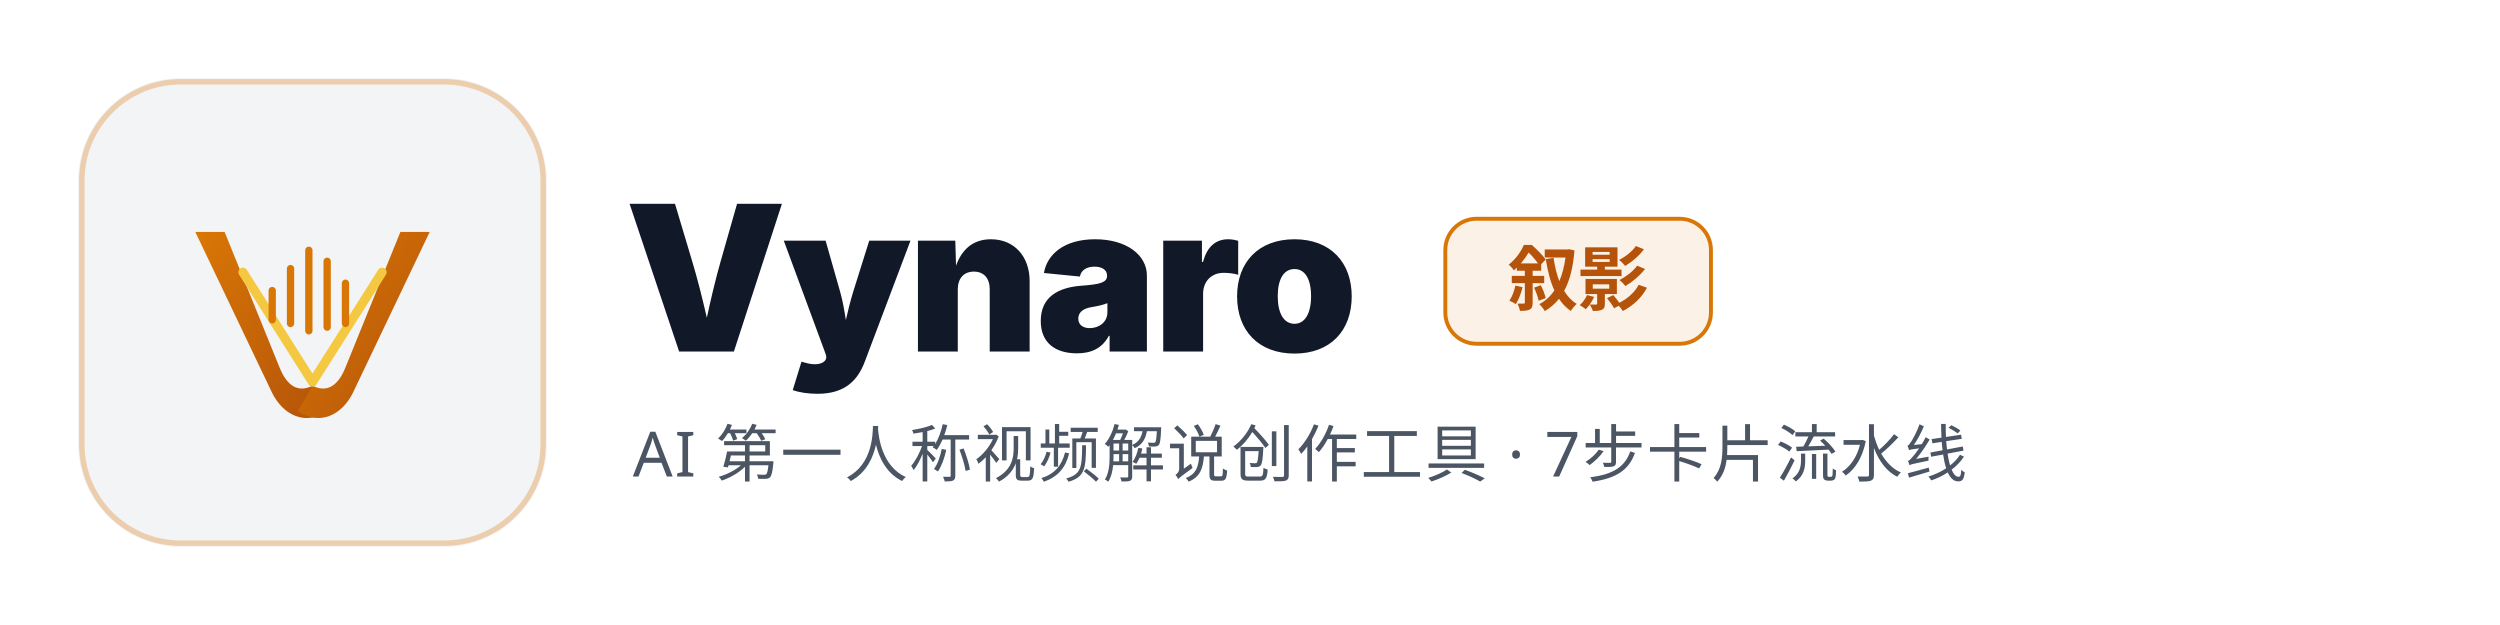
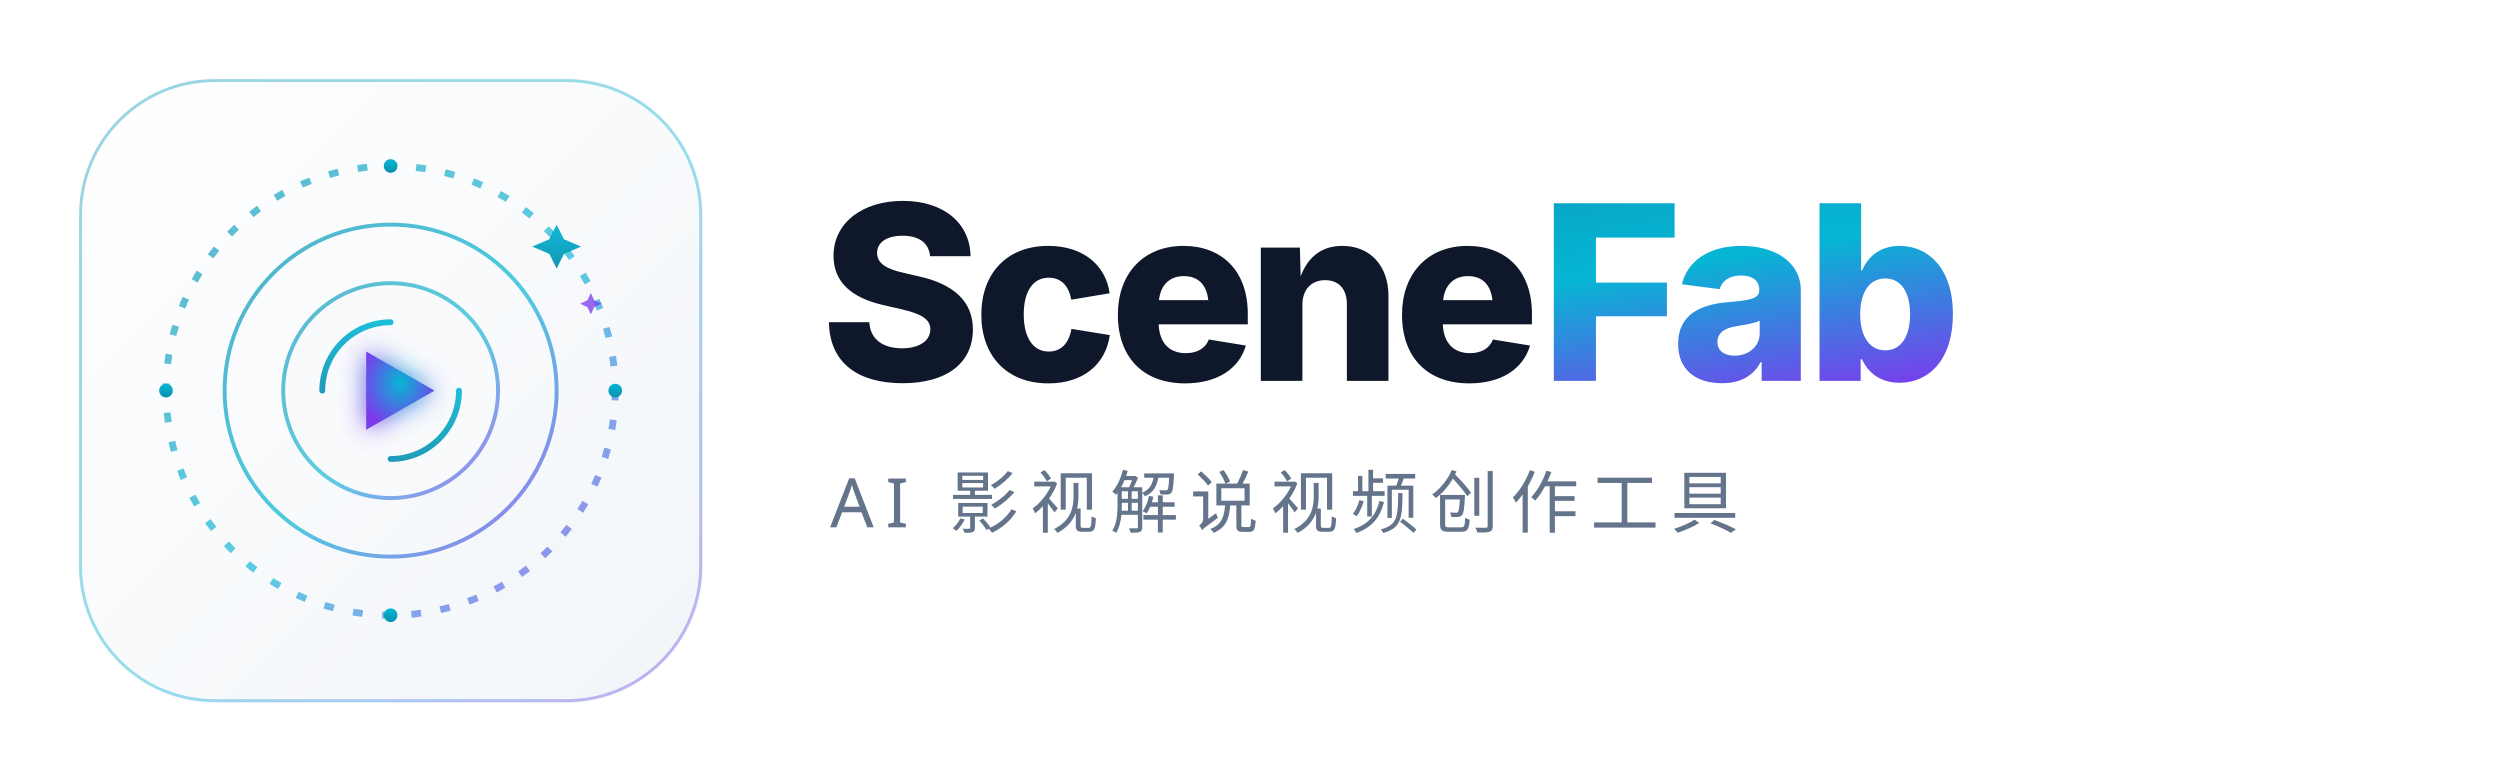
- <svg xmlns="http://www.w3.org/2000/svg" viewBox="0 0 640 160" role="img" aria-label="Vynaro horizontal logo light">
+ <svg xmlns="http://www.w3.org/2000/svg" viewBox="0 0 512 160" role="img" aria-label="SceneFab — AI 影视解说视频创作工具 (light)">
  <defs>
-     <linearGradient id="hzGoldLight" x1="0%" y1="0%" x2="100%" y2="100%">
-       <stop offset="0%" stop-color="#D97706" />
-       <stop offset="100%" stop-color="#B45309" />
+     <linearGradient id="bgHLight" x1="0%" y1="0%" x2="100%" y2="100%">
+       <stop offset="0%" stop-color="#ffffff" />
+       <stop offset="100%" stop-color="#f1f5f9" />
    </linearGradient>
+     <linearGradient id="brandHLight" x1="0%" y1="0%" x2="100%" y2="100%">
+       <stop offset="0%" stop-color="#0891b2" />
+       <stop offset="55%" stop-color="#06b6d4" />
+       <stop offset="100%" stop-color="#7c3aed" />
+     </linearGradient>
+     <linearGradient id="hiHLight" x1="0%" y1="0%" x2="0%" y2="100%">
+       <stop offset="0%" stop-color="#06b6d4" />
+       <stop offset="100%" stop-color="#0891b2" />
+     </linearGradient>
+     <radialGradient id="coreHLight" cx="50%" cy="40%" r="60%">
+       <stop offset="0%" stop-color="#06b6d4" />
+       <stop offset="100%" stop-color="#7c3aed" />
+     </radialGradient>
+     <filter id="glowHLight" x="-50%" y="-50%" width="200%" height="200%">
+       <feGaussianBlur stdDeviation="2.5" result="blur" />
+       <feMerge>
+         <feMergeNode in="blur" />
+         <feMergeNode in="SourceGraphic" />
+       </feMerge>
+     </filter>
  </defs>
-   <g transform="translate(20, 20) scale(0.46875)">
-     <rect width="256" height="256" rx="56" ry="56" fill="#F3F4F6" />
-     <rect x="2" y="2" width="252" height="252" rx="54" ry="54" fill="none" stroke="#D97706" stroke-width="3" opacity="0.3" />
-     <g transform="translate(128 126)">
-       <path d="M -64 -42 L -22 46 C -16 58 -4 64 8 56 L 0 42 C -8 46 -14 42 -18 32 L -48 -42 Z" fill="url(#hzGoldLight)" />
-       <path d="M 64 -42 L 22 46 C 16 58 4 64 -8 56 L 0 42 C 8 46 14 42 18 32 L 48 -42 Z" fill="url(#hzGoldLight)" />
-       <path d="M -38 -20 L 0 40 L 38 -20" fill="none" stroke="#F5C842" stroke-width="5" stroke-linecap="round" stroke-linejoin="round" />
-       <g fill="#D97706">
-         <rect x="-24" y="-12" width="4" height="20" rx="2" />
-         <rect x="-14" y="-24" width="4" height="34" rx="2" />
-         <rect x="-4" y="-34" width="4" height="48" rx="2" />
-         <rect x="6" y="-28" width="4" height="40" rx="2" />
-         <rect x="16" y="-16" width="4" height="26" rx="2" />
-       </g>
+   <g transform="translate(16 16)">
+     <rect width="128" height="128" rx="28" fill="url(#bgHLight)" />
+     <rect x="0.5" y="0.5" width="127" height="127" rx="27.5" fill="none" stroke="url(#brandHLight)" stroke-width="0.6" opacity="0.4" />
+     <circle cx="64" cy="64" r="46" fill="none" stroke="url(#brandHLight)" stroke-width="1.4" stroke-dasharray="2 4" opacity="0.65" />
+     <circle cx="64" cy="64" r="34" fill="none" stroke="url(#brandHLight)" stroke-width="0.8" opacity="0.7" />
+     <g fill="url(#hiHLight)">
+       <circle cx="64" cy="18" r="1.4" />
+       <circle cx="110" cy="64" r="1.4" />
+       <circle cx="64" cy="110" r="1.4" />
+       <circle cx="18" cy="64" r="1.4" />
    </g>
+     <g transform="translate(64 64)">
+       <circle r="22" fill="#f8fafc" />
+       <circle r="22" fill="none" stroke="url(#brandHLight)" stroke-width="0.8" opacity="0.65" />
+       <path d="M -14 0 A 14 14 0 0 1 0 -14" fill="none" stroke="url(#hiHLight)" stroke-width="1.2" stroke-linecap="round" opacity="0.9" />
+       <path d="M 14 0 A 14 14 0 0 1 0 14" fill="none" stroke="url(#hiHLight)" stroke-width="1.2" stroke-linecap="round" opacity="0.9" />
+       <path d="M -5 -8 L 9 0 L -5 8 Z" fill="url(#coreHLight)" filter="url(#glowHLight)" />
+     </g>
+     <path d="M 98 30 L 99.5 33 L 103 34.5 L 99.5 36 L 98 39 L 96.5 36 L 93 34.5 L 96.5 33 Z" fill="url(#hiHLight)" opacity="0.95" />
+     <path d="M 105 44 L 105.7 45.5 L 107.2 46.2 L 105.7 46.9 L 105 48.4 L 104.3 46.9 L 102.8 46.2 L 104.3 45.5 Z" fill="#7c3aed" opacity="0.75" />
  </g>
-   <g transform="translate(160, 42)">
-     <text x="0" y="48" font-family="Inter, -apple-system, sans-serif" font-size="52" font-weight="900" letter-spacing="-1" fill="#111827">Vynaro</text>
-     <rect x="210" y="14" width="68" height="32" rx="8" fill="#D97706" fill-opacity="0.1" stroke="#D97706" stroke-width="1" />
-     <text x="244" y="36" font-family="'PingFang SC', sans-serif" font-size="18" font-weight="700" fill="#B45309" text-anchor="middle">叙影</text>
-     <text x="2" y="80" font-family="'PingFang SC', sans-serif" font-size="16" font-weight="500" fill="#4B5563" letter-spacing="0.5">AI 第一人称视频解说创作工具 · 7步卡片流水线</text>
+   <g transform="translate(168 0)">
+     <text x="0" y="78" font-family="Inter, 'SF Pro Display', 'Helvetica Neue', system-ui, -apple-system, 'PingFang SC', sans-serif" font-size="50" font-weight="800" fill="#0f172a" letter-spacing="-1.8">Scene<tspan fill="url(#brandHLight)">Fab</tspan>
+     </text>
+     <text x="2" y="108" font-family="'PingFang SC', 'Microsoft YaHei', 'Hiragino Sans GB', system-ui, sans-serif" font-size="14" font-weight="500" fill="#64748b" letter-spacing="2.4">AI 影视解说视频创作工具</text>
  </g>
</svg>
